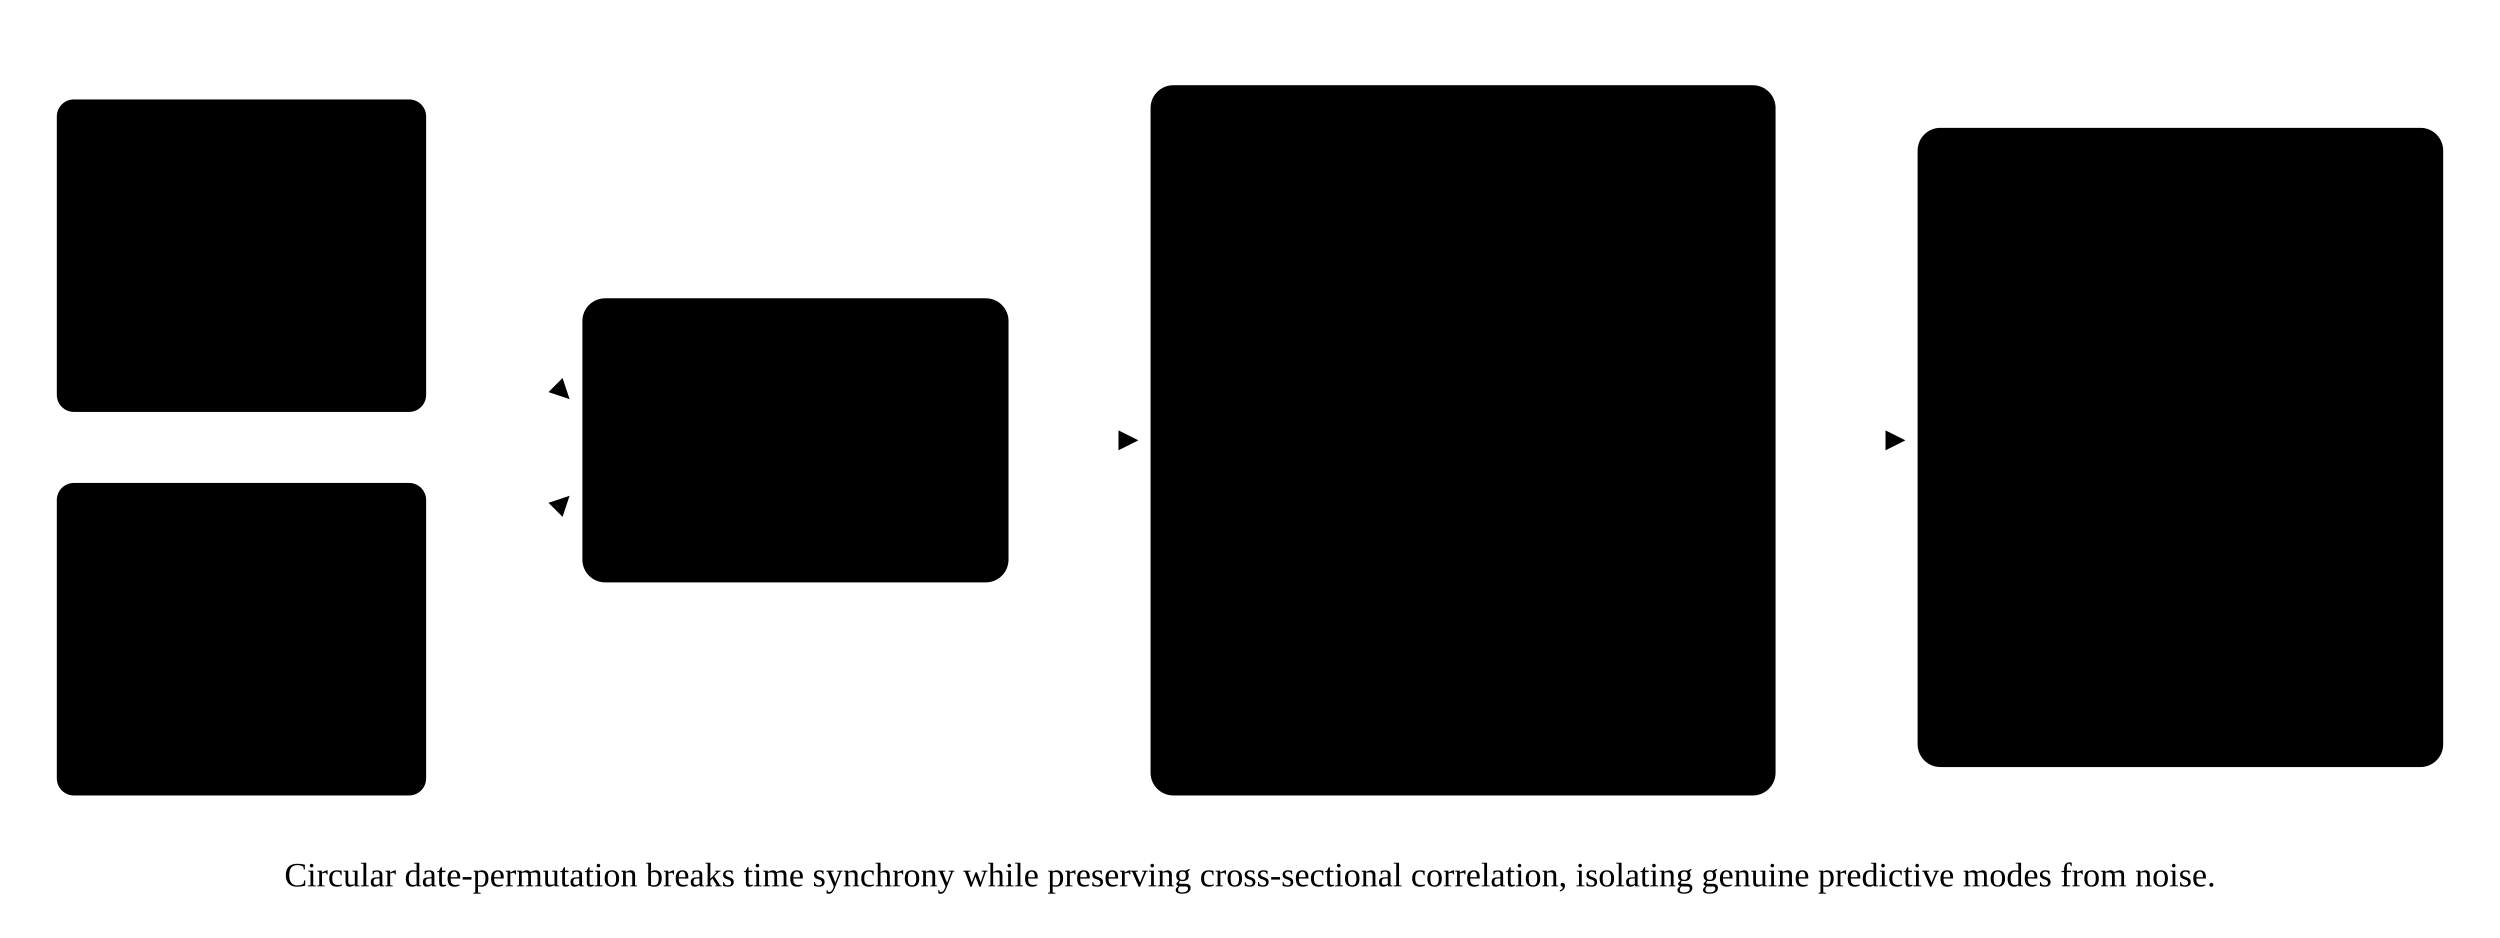
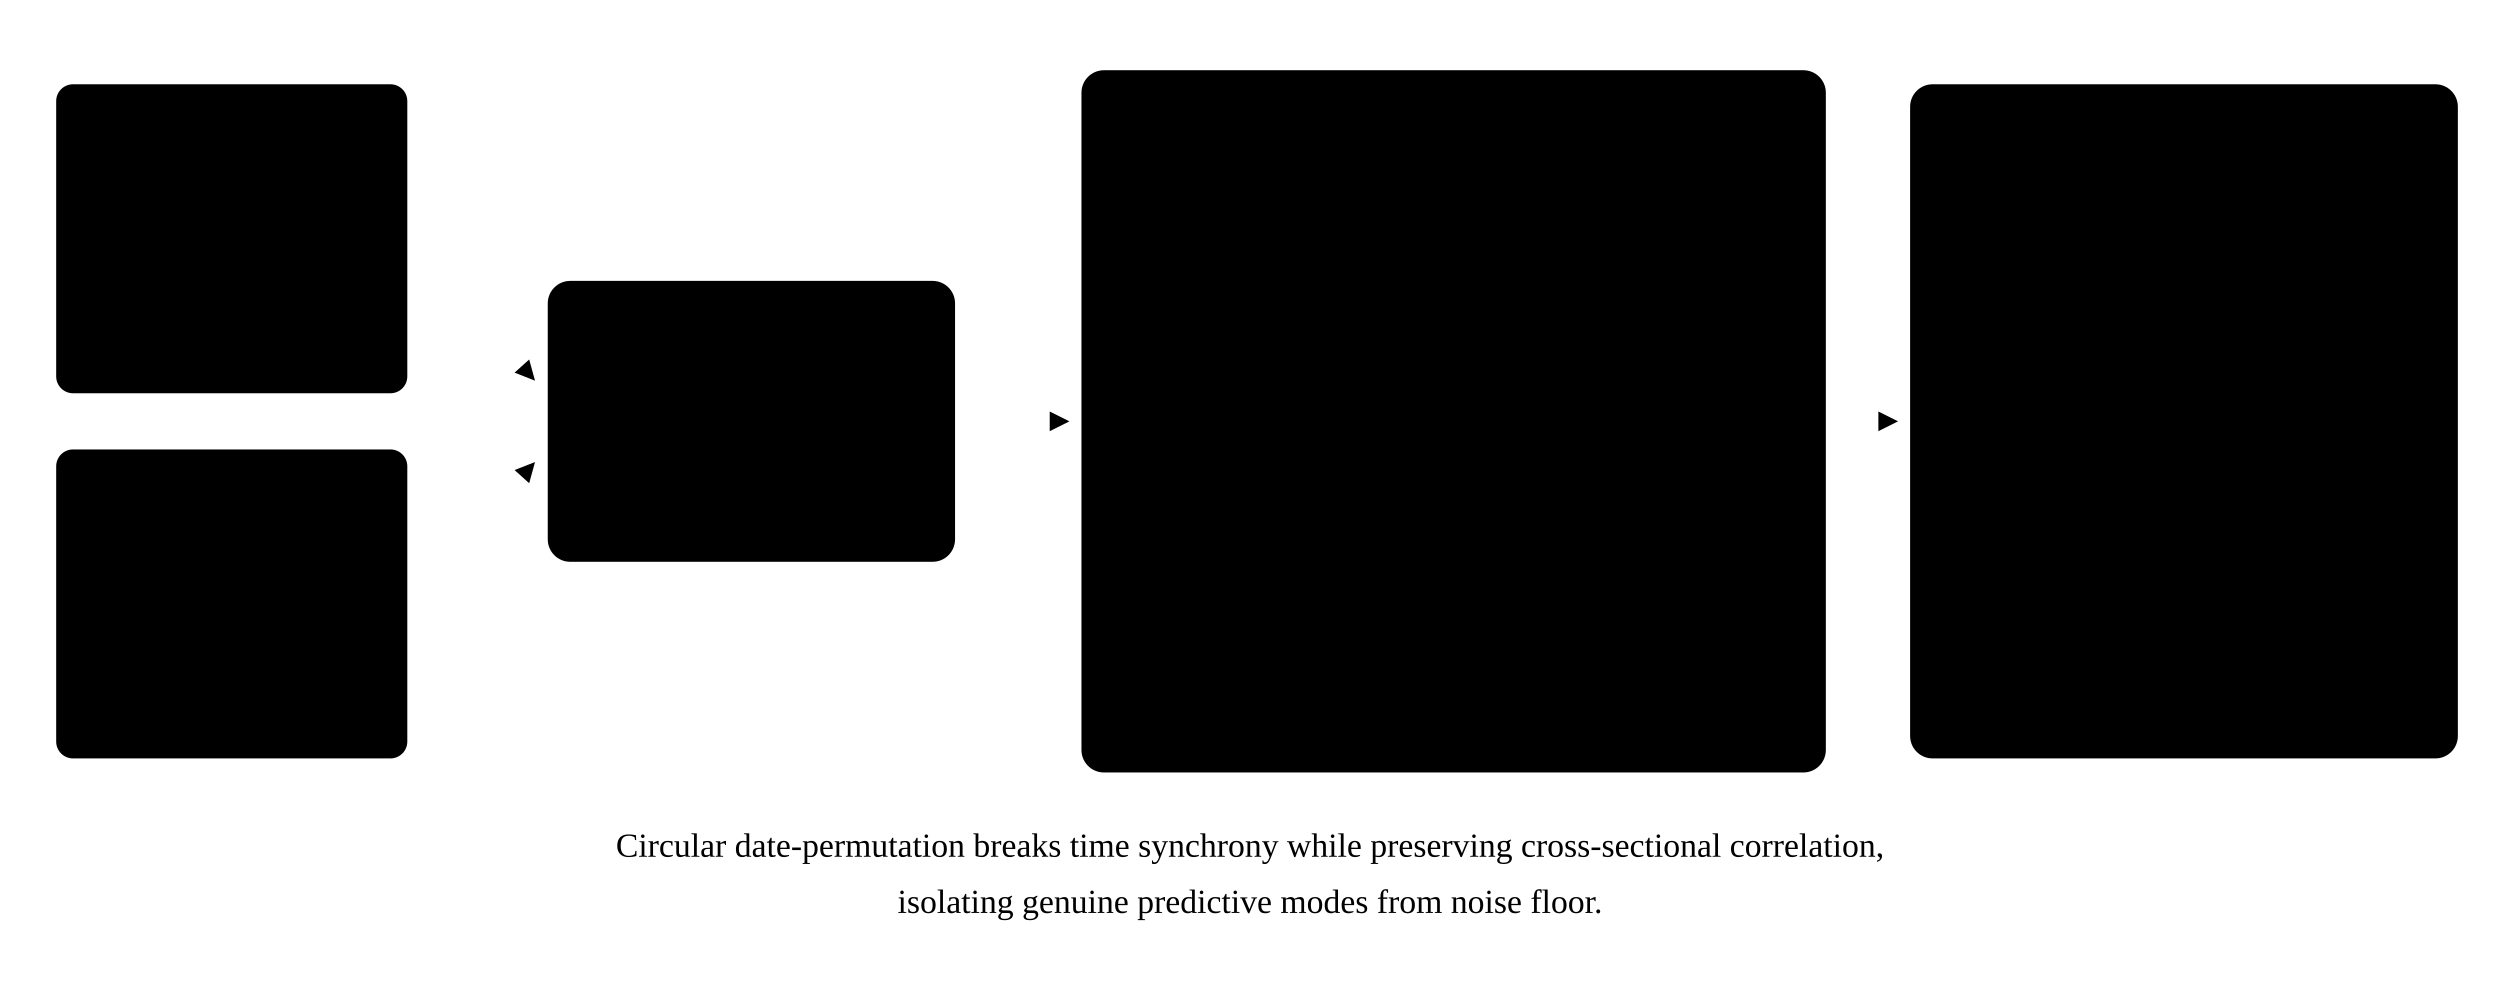
- <svg xmlns="http://www.w3.org/2000/svg" viewBox="0 0 880 330" style="min-width:760px" role="img" aria-label="Predictive Operator, SVD Truncation and Significant Subspace">
+ <svg xmlns="http://www.w3.org/2000/svg" viewBox="0 0 890 350" style="min-width:760px" role="img" aria-label="Predictive Operator, SVD Truncation and Significant Subspace">
  <defs>
    <marker id="mf2" viewBox="0 0 10 10" refX="9" refY="5" markerWidth="7" markerHeight="7" orient="auto-start-reverse">
      <path d="M0,0 L10,5 L0,10 z" class="ah" />
    </marker>
  </defs>
-   <rect x="20" y="35" width="130" height="110" rx="6" class="bx feat" />
-   <text x="85" y="65" class="t hd" text-anchor="middle">Features  X</text>
-   <text x="85" y="90" class="tm" text-anchor="middle">[L, P]</text>
-   <text x="85" y="115" class="ts mute" text-anchor="middle">demeaned, unit-norm</text>
-   <rect x="20" y="170" width="130" height="110" rx="6" class="bx label" />
-   <text x="85" y="200" class="t hd" text-anchor="middle">Basis  Φ</text>
-   <text x="85" y="225" class="tm" text-anchor="middle">[L, d_Φ]</text>
-   <text x="85" y="250" class="ts mute" text-anchor="middle">Φᵀ W Φ = I</text>
-   <line x1="150" y1="90" x2="200" y2="140" class="ar" marker-end="url(#mf2)" />
-   <line x1="150" y1="225" x2="200" y2="175" class="ar" marker-end="url(#mf2)" />
-   <rect x="205" y="105" width="150" height="100" rx="8" class="bx plain" />
-   <text x="280" y="135" class="t hd" text-anchor="middle">Predictive Matrix</text>
-   <text x="280" y="160" class="tm" text-anchor="middle">C = Xᵀ W Φ</text>
-   <text x="280" y="185" class="ts mute" text-anchor="middle">shape: [P, d_Φ]</text>
-   <line x1="355" y1="155" x2="400" y2="155" class="ar" marker-end="url(#mf2)" />
-   <rect x="405" y="30" width="220" height="250" rx="8" class="bx plain" />
-   <text x="515" y="55" class="t hd" text-anchor="middle">SVD &amp; Permutation Null</text>
-   <text x="515" y="75" class="tm" text-anchor="middle">C = U S Vᵀ</text>
-   <line x1="430" y1="220" x2="595" y2="220" class="gridl" />
-   <line x1="430" y1="90" x2="430" y2="220" class="gridl" />
-   <polyline points="440,105 460,120 480,145 500,180 520,205 540,212 560,215 580,217" class="ln feat-s" fill="none" />
-   <polyline points="440,165 460,172 480,180 500,188 520,195 540,202 560,208 580,212" class="ln dash mute" fill="none" />
-   <line x1="490" y1="95" x2="490" y2="220" class="real" />
-   <text x="490" y="90" class="ts guide-t" text-anchor="middle">r_sig cutoff</text>
-   <text x="560" y="125" class="ts feat-s" text-anchor="start">signal</text>
+   <rect x="20" y="30" width="125" height="110" rx="6" class="bx feat" />
+   <text x="82" y="60" class="t hd" text-anchor="middle">Features  X</text>
+   <text x="82" y="85" class="tm" text-anchor="middle">[L, P]</text>
+   <text x="82" y="110" class="ts mute" text-anchor="middle">demeaned, unit-norm</text>
+   <rect x="20" y="160" width="125" height="110" rx="6" class="bx label" />
+   <text x="82" y="190" class="t hd" text-anchor="middle">Basis  Φ</text>
+   <text x="82" y="215" class="tm" text-anchor="middle">[L, d_Φ]</text>
+   <text x="82" y="240" class="ts mute" text-anchor="middle">Φᵀ W Φ = I</text>
+   <line x1="145" y1="85" x2="190" y2="135" class="ar" marker-end="url(#mf2)" />
+   <line x1="145" y1="215" x2="190" y2="165" class="ar" marker-end="url(#mf2)" />
+   <rect x="195" y="100" width="145" height="100" rx="8" class="bx plain" />
+   <text x="267" y="130" class="t hd" text-anchor="middle">Predictive Matrix</text>
+   <text x="267" y="155" class="tm" text-anchor="middle">C = Xᵀ W Φ</text>
+   <text x="267" y="178" class="ts mute" text-anchor="middle">shape: [P, d_Φ]</text>
+   <line x1="340" y1="150" x2="380" y2="150" class="ar" marker-end="url(#mf2)" />
+   <rect x="385" y="25" width="265" height="250" rx="8" class="bx plain" />
+   <text x="517" y="50" class="t hd" text-anchor="middle">SVD &amp; Permutation Null</text>
+   <text x="517" y="72" class="tm" text-anchor="middle">C = U S Vᵀ</text>
+   <line x1="410" y1="215" x2="625" y2="215" class="gridl" />
+   <line x1="410" y1="85" x2="410" y2="215" class="gridl" />
+   <polyline points="420,100 440,115 460,140 480,175 500,200 520,208 550,211 600,213" class="ln feat-s" fill="none" />
+   <polyline points="420,160 440,168 460,175 480,183 500,190 520,197 550,203 600,208" class="ln dash mute" fill="none" />
+   <line x1="470" y1="90" x2="470" y2="215" class="real" />
+   <text x="470" y="85" class="ts guide-t" text-anchor="middle">r_sig cutoff</text>
+   <text x="560" y="125" class="ts feat-s" text-anchor="start">signal modes</text>
  <text x="560" y="175" class="ts mute" text-anchor="start">null floor</text>
-   <text x="515" y="245" class="ts mute" text-anchor="middle">Retain V_r ∈ ℝ^(d × r_sig)</text>
-   <line x1="625" y1="155" x2="670" y2="155" class="ar" marker-end="url(#mf2)" />
-   <rect x="675" y="45" width="185" height="225" rx="8" class="bx guide" />
-   <text x="767" y="75" class="t hd" text-anchor="middle">Feature Output</text>
-   <rect x="690" y="95" width="155" height="45" rx="5" class="bx plain" />
-   <text x="767" y="115" class="ts" text-anchor="middle">Quality (Signal Energy)</text>
-   <text x="767" y="130" class="tm" text-anchor="middle">Q_p = ||c_p||²</text>
-   <rect x="690" y="150" width="155" height="45" rx="5" class="bx plain" />
-   <text x="767" y="170" class="ts" text-anchor="middle">Fingerprint Vector</text>
-   <text x="767" y="185" class="tm" text-anchor="middle">f_p = (f_D, f_V, f_T)</text>
-   <rect x="690" y="205" width="155" height="45" rx="5" class="bx plain" />
-   <text x="767" y="223" class="ts" text-anchor="middle">Target Alignment</text>
-   <text x="767" y="238" class="tm" text-anchor="middle">A_p^tgt = cos(c_p^D, r_D)</text>
-   <text x="440" y="312" class="ts mute" text-anchor="middle">Circular date-permutation breaks time synchrony while preserving cross-sectional correlation, isolating genuine predictive modes from noise.</text>
+   <text x="517" y="240" class="ts mute" text-anchor="middle">Retain V_r ∈ ℝ^(d_Φ × r_sig)</text>
+   <line x1="650" y1="150" x2="675" y2="150" class="ar" marker-end="url(#mf2)" />
+   <rect x="680" y="30" width="195" height="240" rx="8" class="bx guide" />
+   <text x="777" y="58" class="t hd" text-anchor="middle">Feature Output</text>
+   <rect x="692" y="75" width="171" height="52" rx="5" class="bx plain" />
+   <text x="777" y="96" class="ts" text-anchor="middle">Quality (Signal Energy)</text>
+   <text x="777" y="114" class="tm" text-anchor="middle">Q_p = ||c_p||²</text>
+   <rect x="692" y="135" width="171" height="52" rx="5" class="bx plain" />
+   <text x="777" y="156" class="ts" text-anchor="middle">Fingerprint Vector</text>
+   <text x="777" y="174" class="tm" text-anchor="middle">f_p = (f_D, f_V, f_T)</text>
+   <rect x="692" y="195" width="171" height="52" rx="5" class="bx plain" />
+   <text x="777" y="216" class="ts" text-anchor="middle">Target Alignment</text>
+   <text x="777" y="234" class="tm" text-anchor="middle">A_p^tgt = cos(c_p^D, r_D)</text>
+   <text x="445" y="305" class="ts mute" text-anchor="middle">Circular date-permutation breaks time synchrony while preserving cross-sectional correlation,</text>
+   <text x="445" y="325" class="ts mute" text-anchor="middle">isolating genuine predictive modes from noise floor.</text>
</svg>
